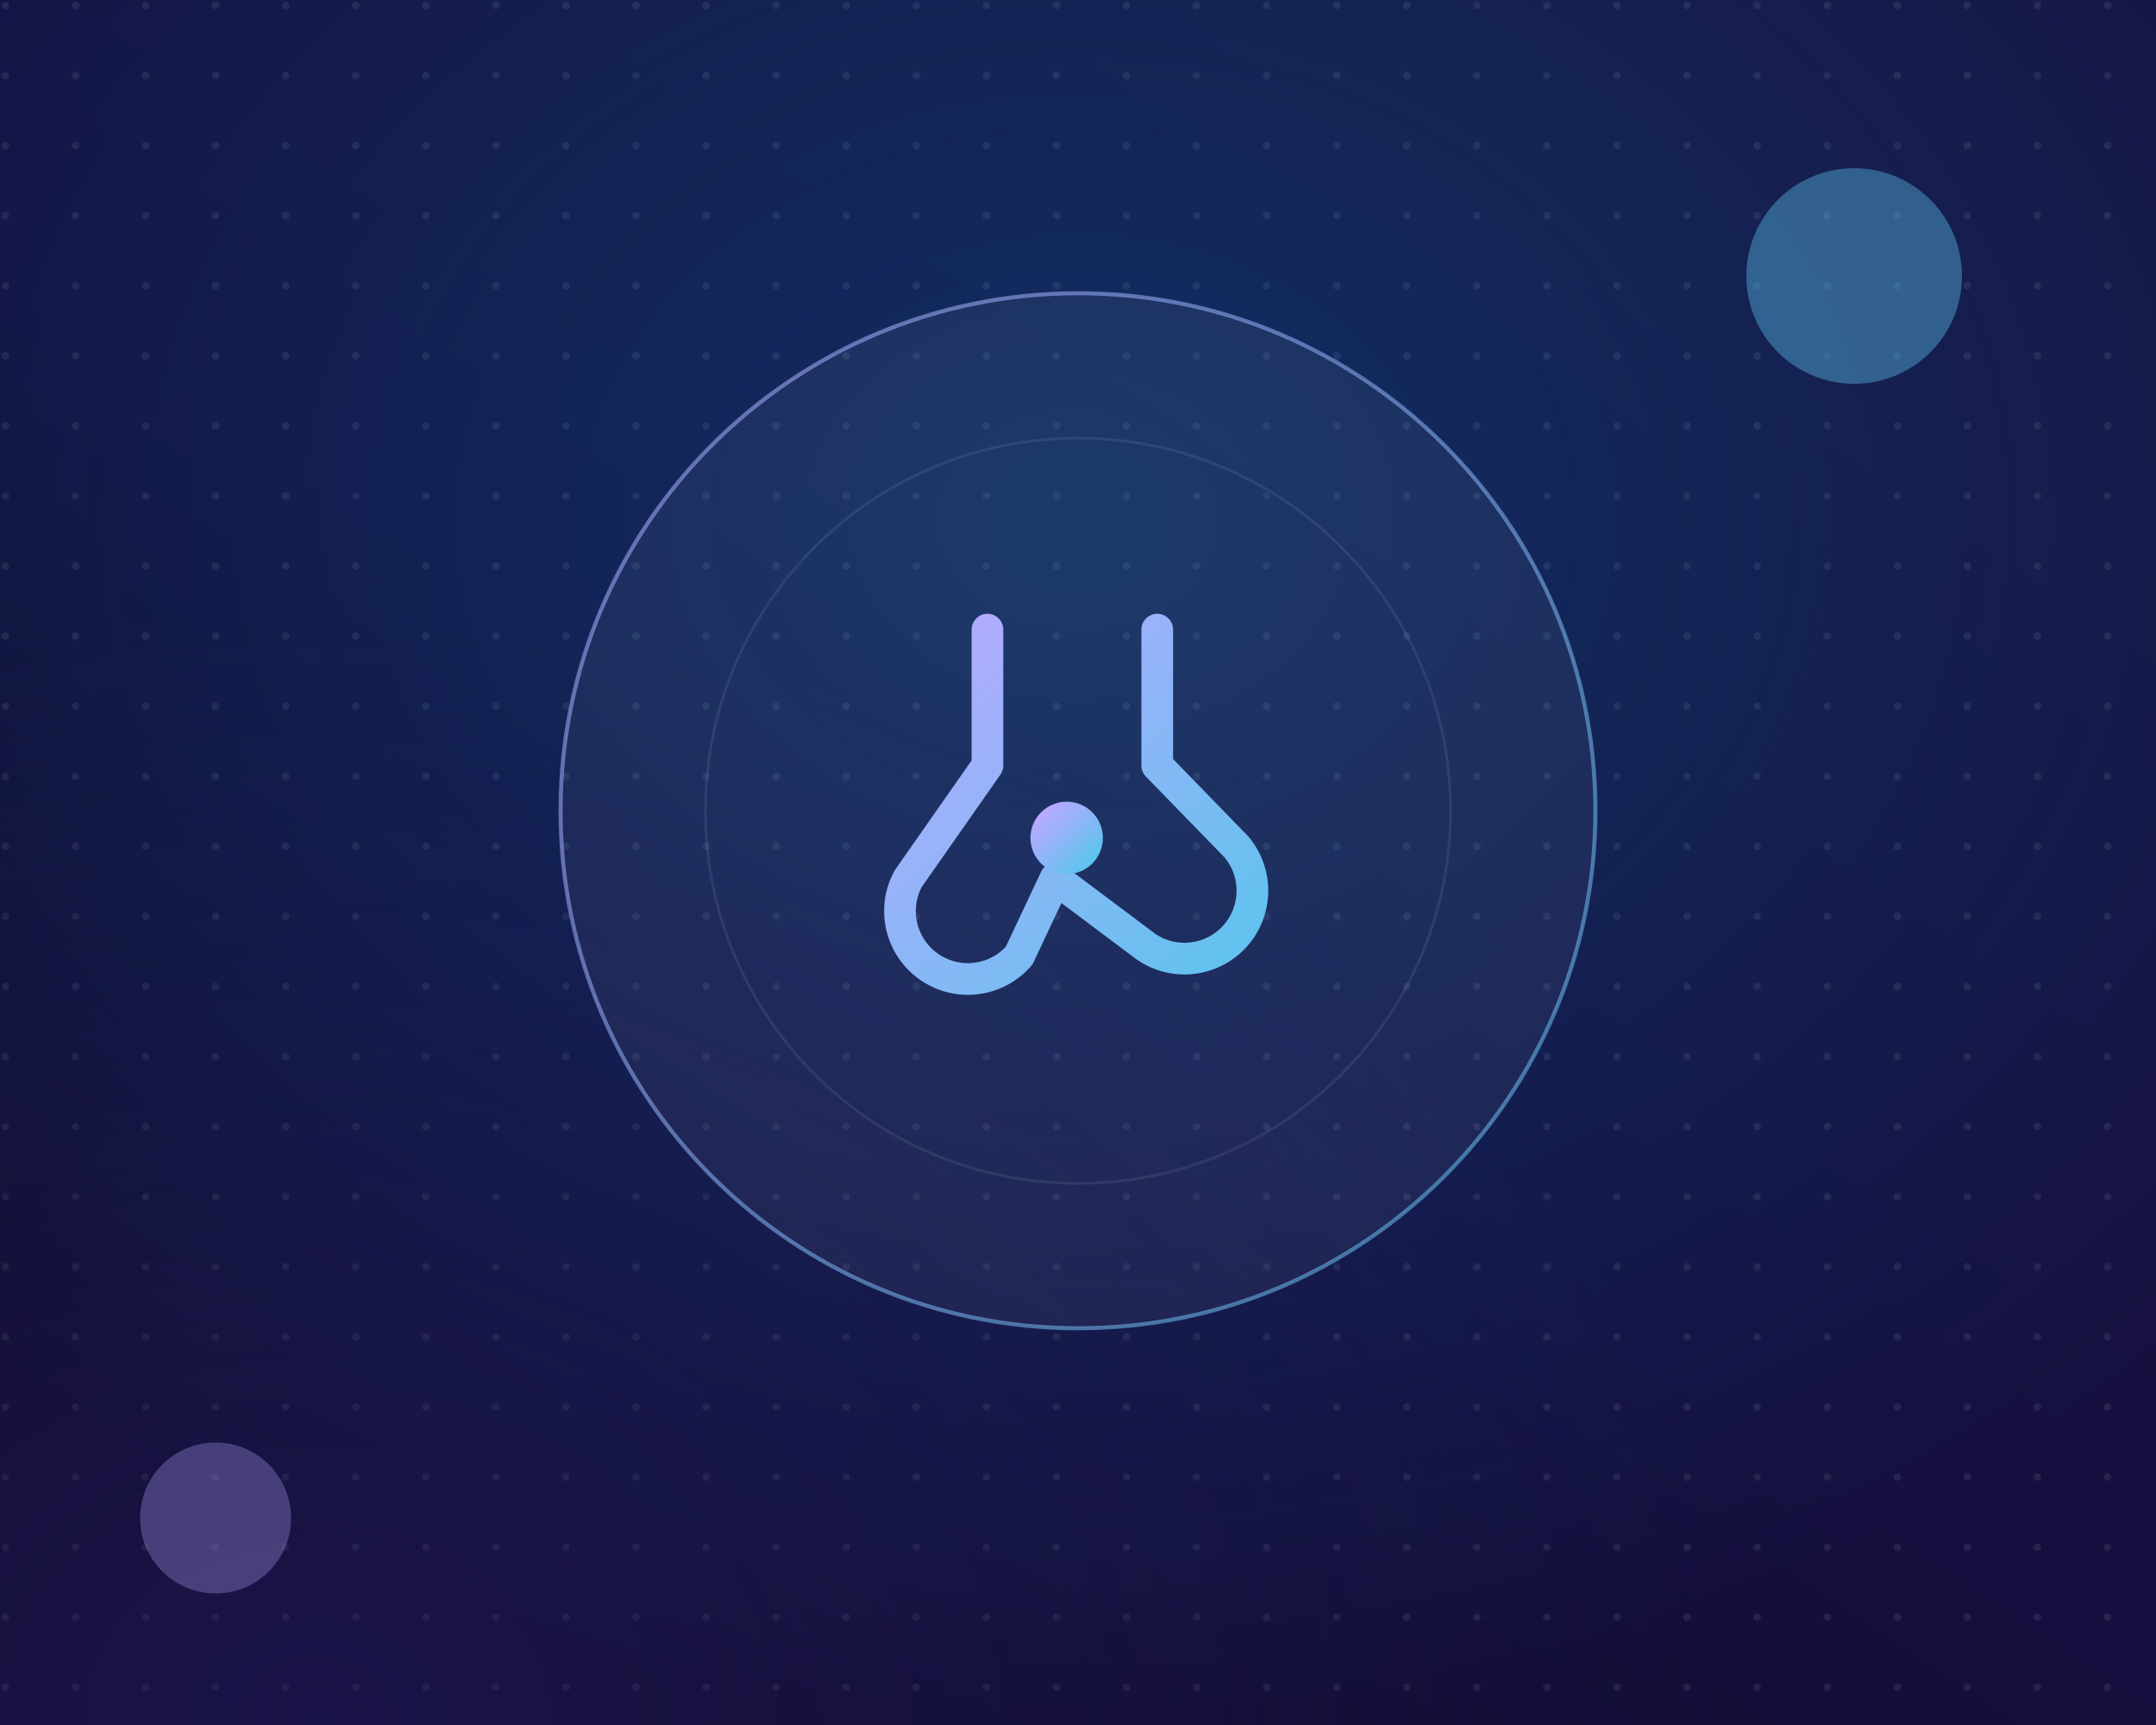
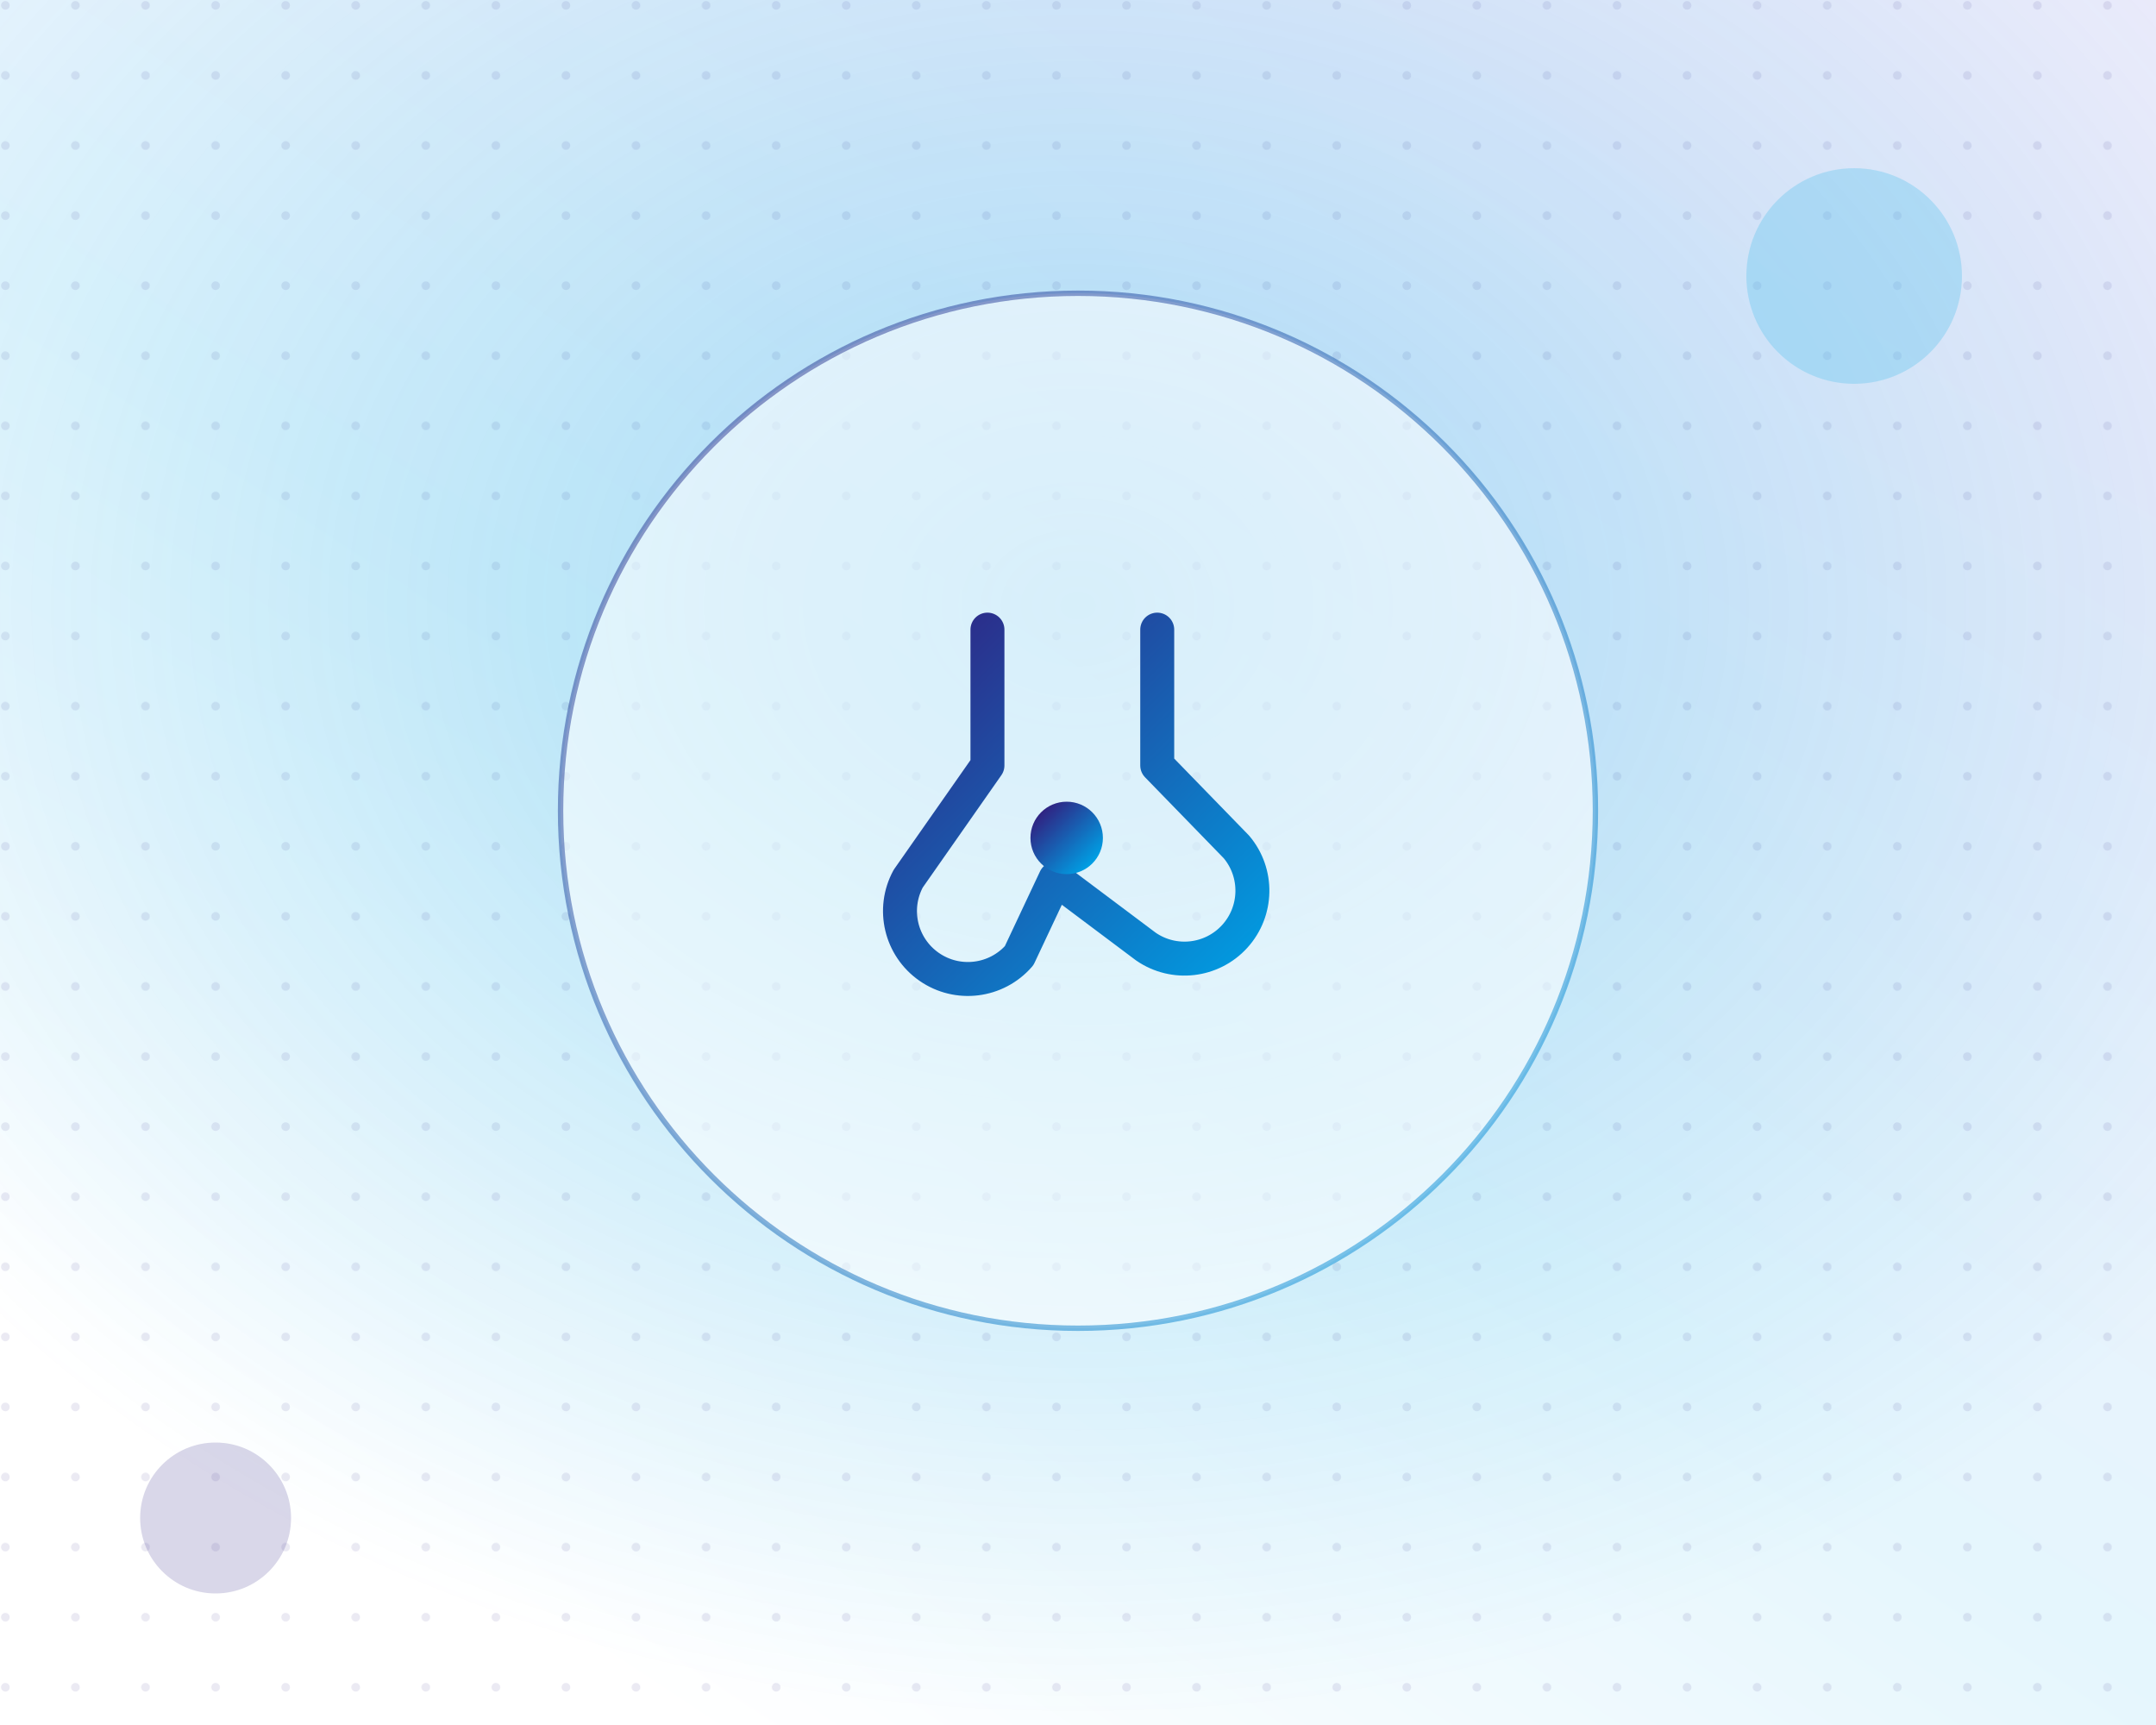
<svg xmlns="http://www.w3.org/2000/svg" width="800" height="640" viewBox="0 0 800 640" role="img" aria-hidden="true">
  <defs>
-     <linearGradient id="condition-knee-placeholder-bg" x1="82.139%" y1="11.698%" x2="17.861%" y2="88.302%">
-       <stop offset="0" stop-color="#171240" />
-       <stop offset="0.55" stop-color="#150f3f" />
-       <stop offset="1" stop-color="#0e0b28" />
+     <linearGradient id="condition-knee-placeholder-l-bg" x1="82.139%" y1="11.698%" x2="17.861%" y2="88.302%">
+       <stop offset="0" stop-color="#EEECFB" />
+       <stop offset="0.55" stop-color="#E5F6FD" />
+       <stop offset="1" stop-color="#ffffff" />
    </linearGradient>
-     <linearGradient id="condition-knee-placeholder-brand" x1="0%" y1="0%" x2="100%" y2="100%">
-       <stop offset="0" stop-color="#b9a9ff" />
-       <stop offset="1" stop-color="#5cc4ee" />
+     <linearGradient id="condition-knee-placeholder-l-brand" x1="0%" y1="0%" x2="100%" y2="100%">
+       <stop offset="0" stop-color="#2F2483" />
+       <stop offset="1" stop-color="#009EE3" />
    </linearGradient>
-     <radialGradient id="condition-knee-placeholder-glow" cx="50%" cy="30%" r="70%">
-       <stop offset="0" stop-color="#009EE3" stop-opacity="0.22" />
+     <radialGradient id="condition-knee-placeholder-l-glow" cx="50%" cy="35%" r="65%">
+       <stop offset="0" stop-color="#009EE3" stop-opacity="0.28" />
      <stop offset="1" stop-color="#009EE3" stop-opacity="0" />
    </radialGradient>
-     <radialGradient id="condition-knee-placeholder-glow2" cx="15%" cy="100%" r="65%">
-       <stop offset="0" stop-color="#2F2483" stop-opacity="0.35" />
-       <stop offset="1" stop-color="#2F2483" stop-opacity="0" />
-     </radialGradient>
  </defs>
-   <rect width="800" height="640" fill="url(#condition-knee-placeholder-bg)" />
-   <pattern id="condition-knee-placeholder-dots" width="26" height="26" patternUnits="userSpaceOnUse">
-     <circle cx="2" cy="2" r="1.4" fill="#ffffff" opacity="0.08" />
+   <rect width="800" height="640" fill="url(#condition-knee-placeholder-l-bg)" />
+   <pattern id="condition-knee-placeholder-l-dots" width="26" height="26" patternUnits="userSpaceOnUse">
+     <circle cx="2" cy="2" r="1.6" fill="#2F2483" opacity="0.1" />
  </pattern>
-   <rect width="800" height="640" fill="url(#condition-knee-placeholder-dots)" />
-   <rect width="800" height="640" fill="url(#condition-knee-placeholder-glow)" />
-   <rect width="800" height="640" fill="url(#condition-knee-placeholder-glow2)" />
-   <circle cx="400" cy="300.8" r="192" fill="#ffffff" opacity="0.05" />
-   <circle cx="400" cy="300.8" r="192" fill="none" stroke="url(#condition-knee-placeholder-brand)" stroke-width="1.5" opacity="0.55" />
-   <circle cx="400" cy="300.8" r="138.24" fill="none" stroke="#ffffff" stroke-width="1" opacity="0.08" />
-   <g transform="translate(299.2 200) scale(8.4)" fill="url(#condition-knee-placeholder-brand)" stroke="url(#condition-knee-placeholder-brand)" stroke-linecap="round" stroke-linejoin="round" opacity="1">
-     <path d="M8 4v6l-3.5 5a3 3 0 0 0 4.9 3.4L11 15l4 3a3 3 0 0 0 4-4.4L15.5 10V4" fill="none" stroke-width="1.4" />
+   <rect width="800" height="640" fill="url(#condition-knee-placeholder-l-dots)" />
+   <rect width="800" height="640" fill="url(#condition-knee-placeholder-l-glow)" />
+   <circle cx="400" cy="300.8" r="192" fill="#ffffff" opacity="0.55" />
+   <circle cx="400" cy="300.8" r="192" fill="none" stroke="url(#condition-knee-placeholder-l-brand)" stroke-width="2" opacity="0.5" />
+   <g transform="translate(299.2 200) scale(8.4)" fill="url(#condition-knee-placeholder-l-brand)" stroke="url(#condition-knee-placeholder-l-brand)" stroke-linecap="round" stroke-linejoin="round" opacity="1">
+     <path d="M8 4v6l-3.5 5a3 3 0 0 0 4.9 3.4L11 15l4 3a3 3 0 0 0 4-4.4L15.5 10V4" fill="none" stroke-width="1.5" />
    <circle cx="11.5" cy="13.2" r="1.1" />
  </g>
-   <circle cx="688" cy="102.4" r="40" fill="#5cc4ee" opacity="0.4" />
-   <circle cx="80" cy="563.2" r="28" fill="#b9a9ff" opacity="0.3" />
+   <circle cx="688" cy="102.4" r="40" fill="#5cc4ee" opacity="0.35" />
+   <circle cx="80" cy="563.2" r="28" fill="#2F2483" opacity="0.18" />
</svg>
